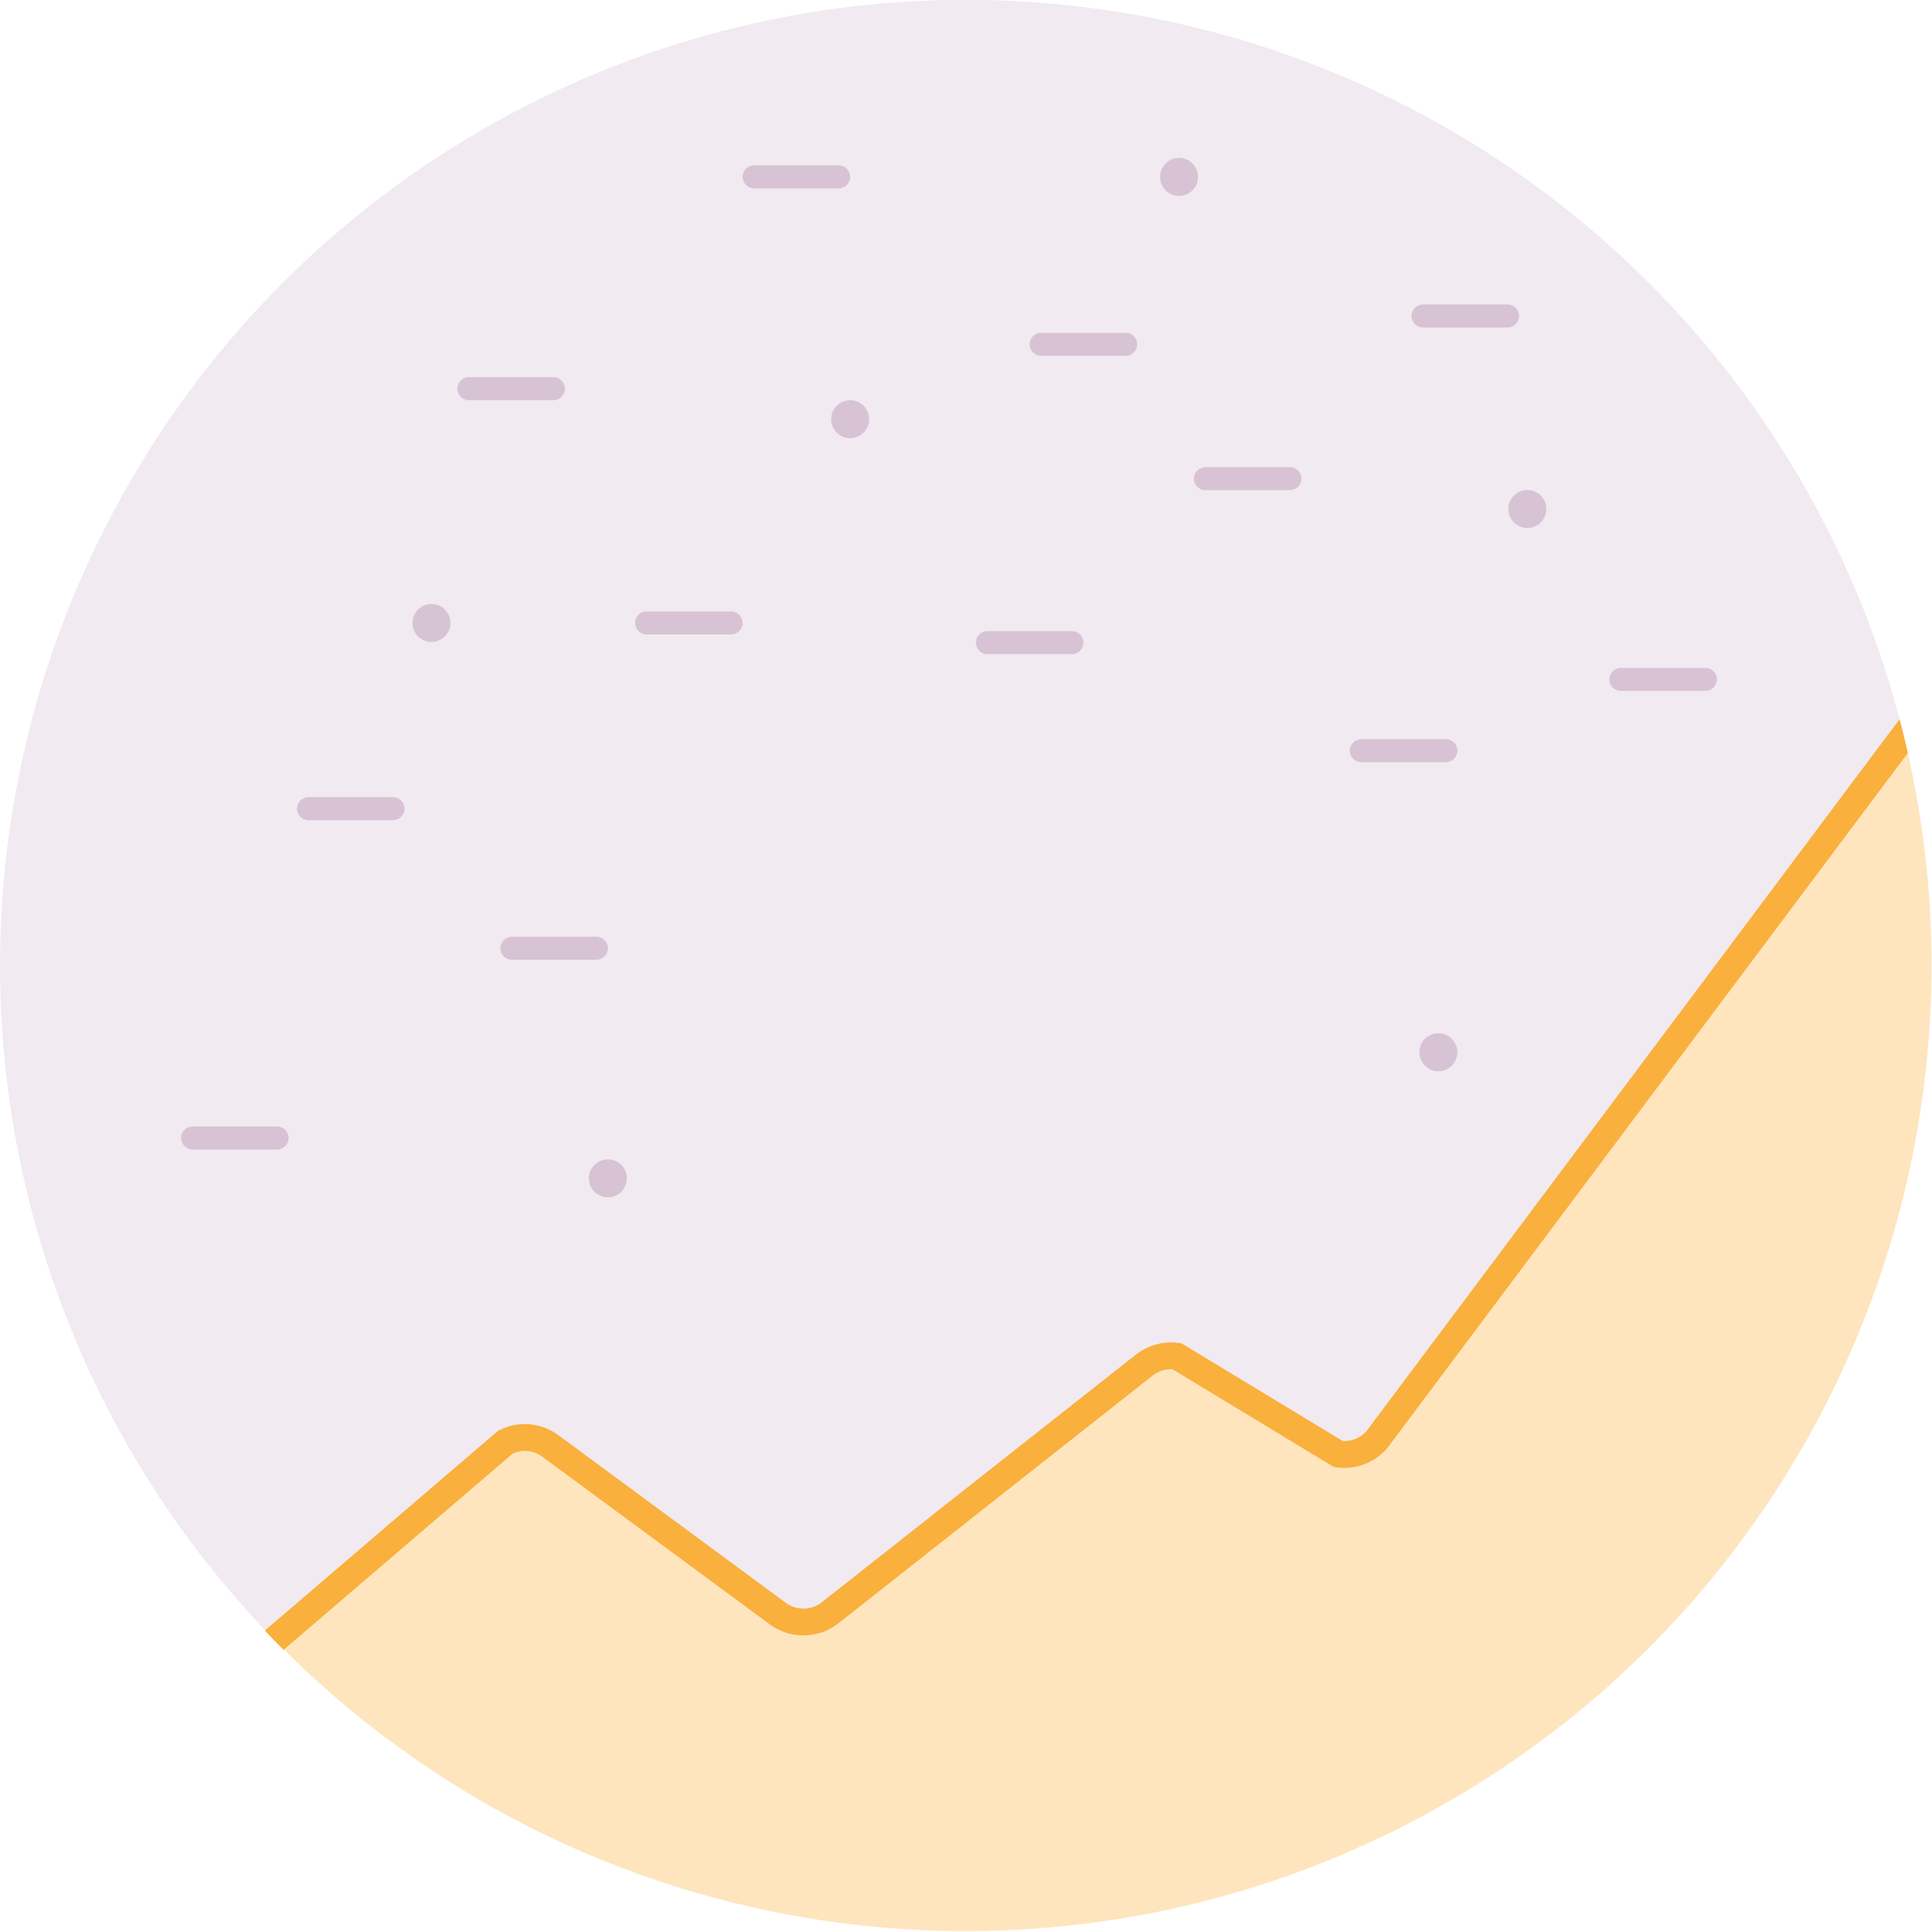
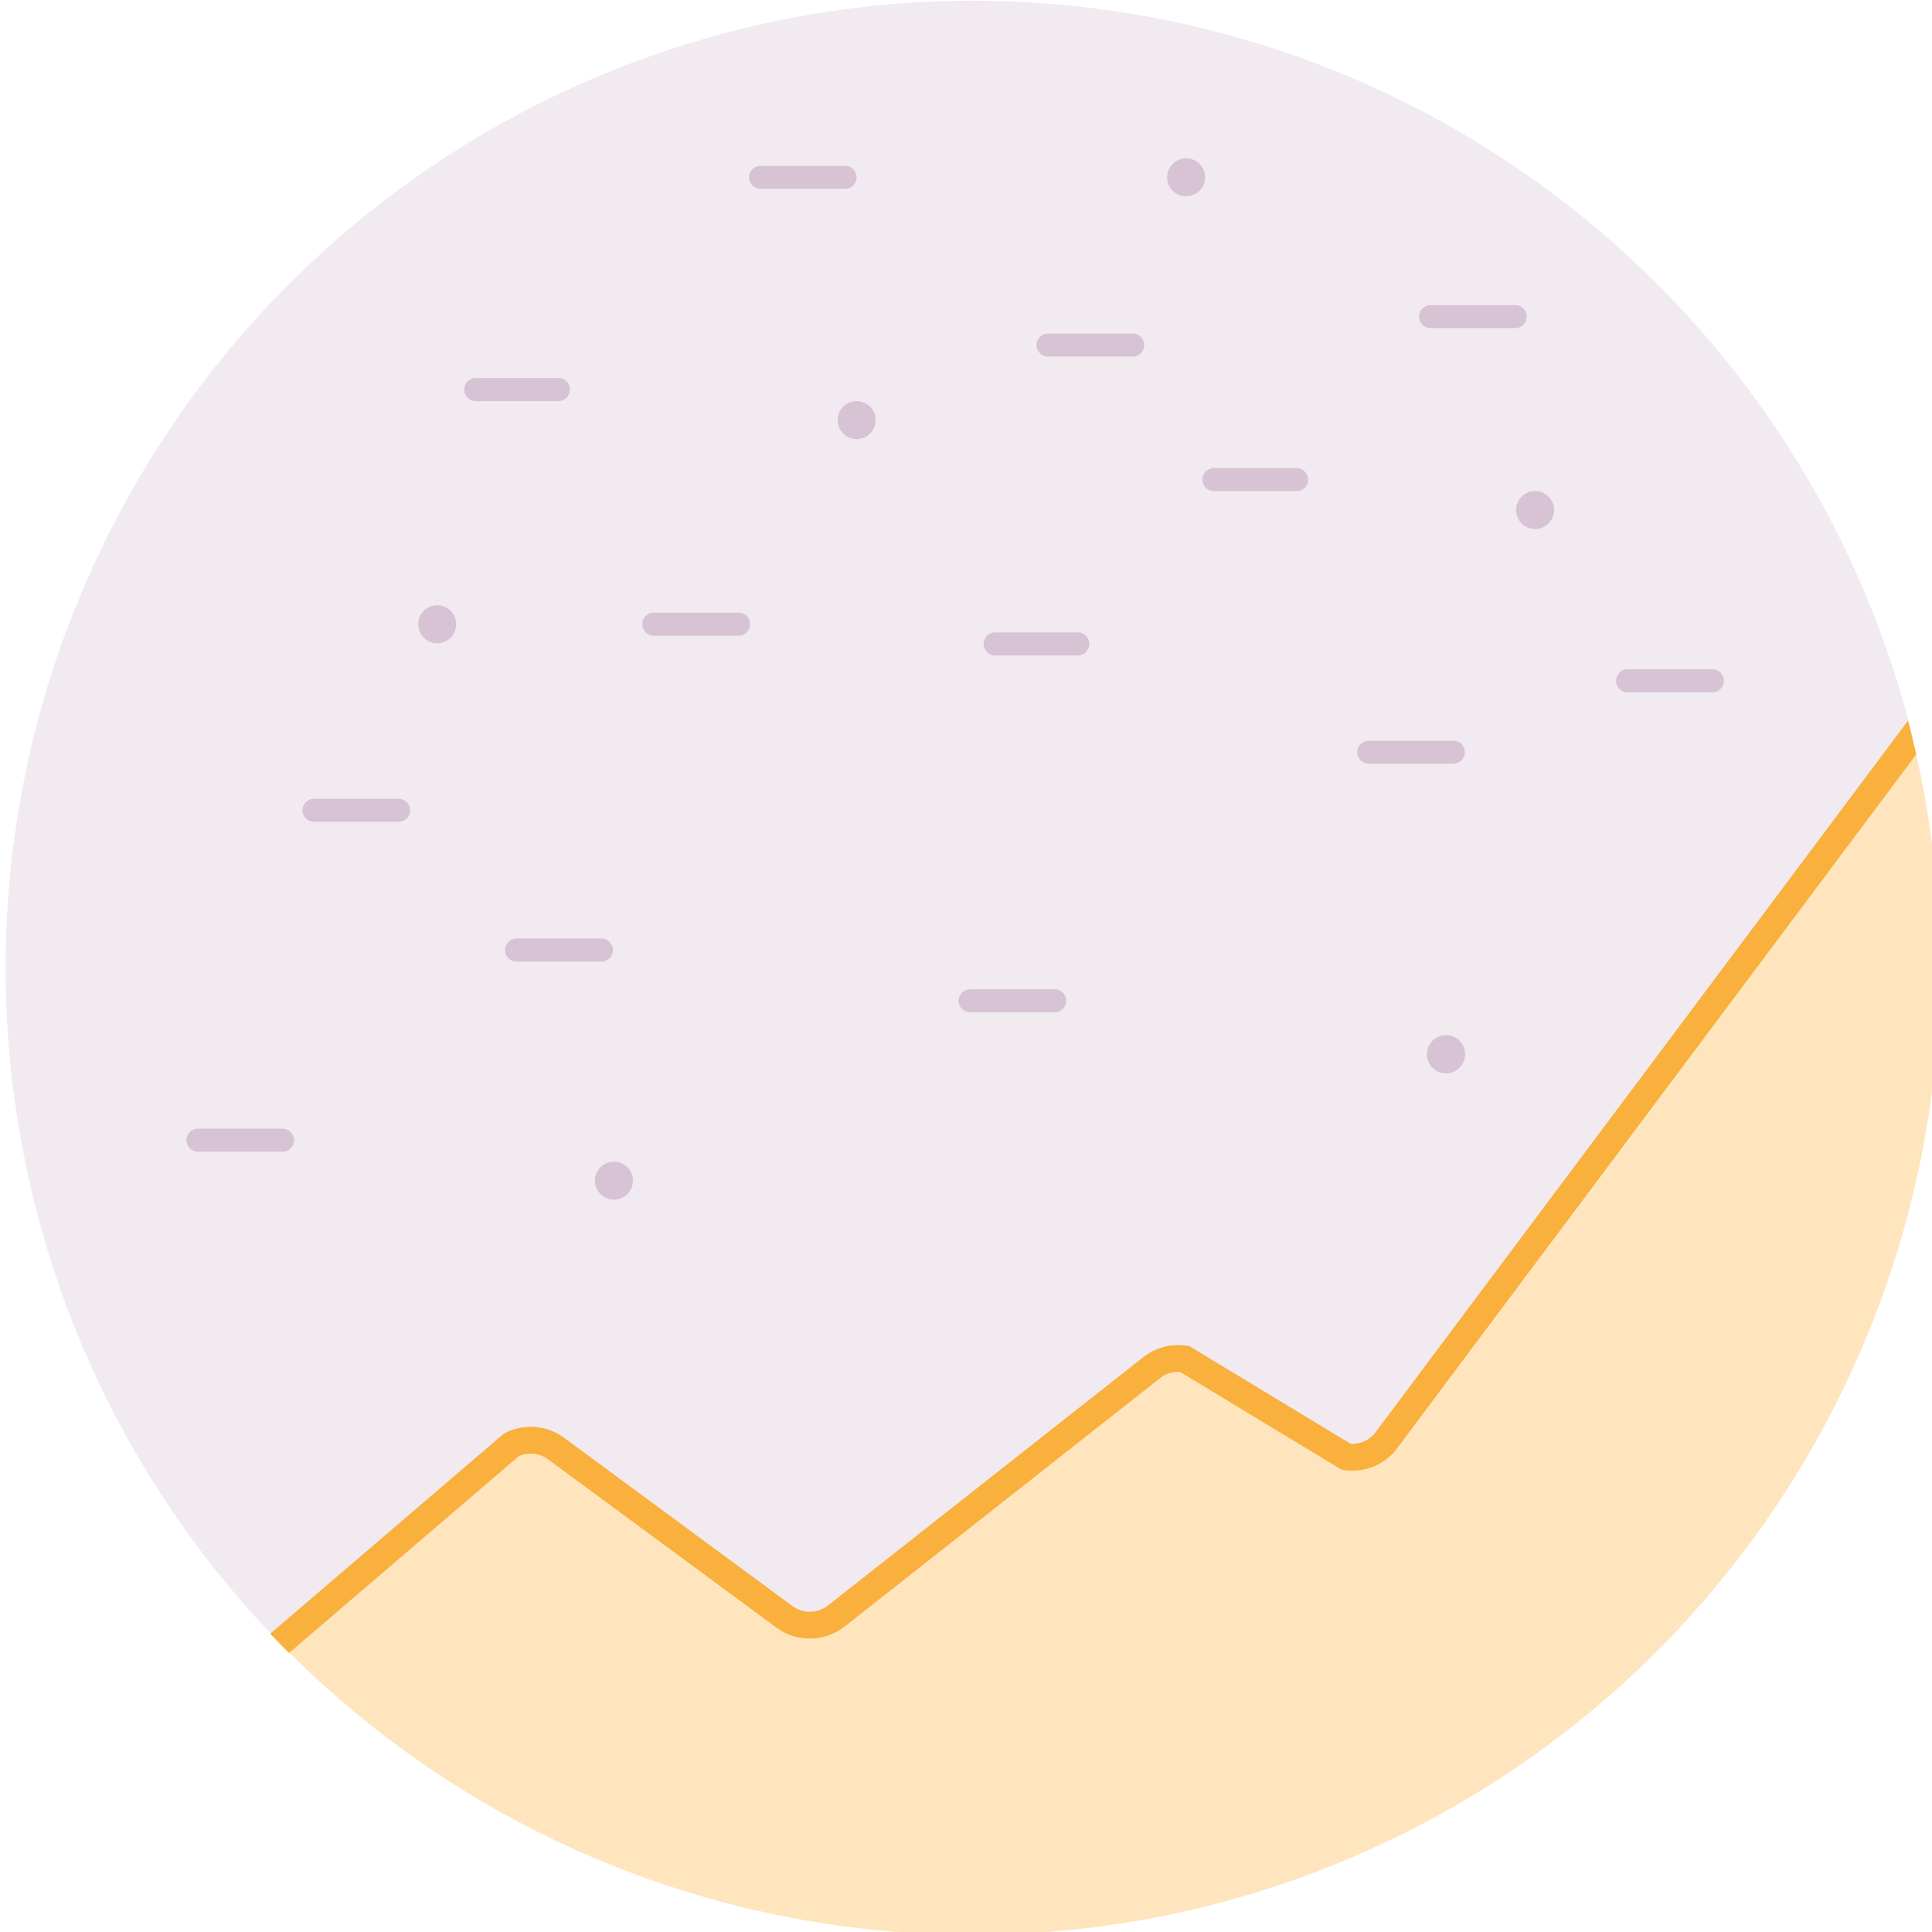
- <svg xmlns="http://www.w3.org/2000/svg" width="252" height="252.071" viewBox="0 0 252 252.071">
+ <svg xmlns="http://www.w3.org/2000/svg" id="Calque_1" data-name="Calque 1" viewBox="0 0 180 180">
  <defs>
-     <style>
-             .cls-1,.cls-7{fill:none}.cls-2{opacity:.2}.cls-3,.cls-4{fill:#702963}.cls-4{opacity:.1}.cls-5{fill:#fbb03b;opacity:.33}.cls-6{clip-path:url(#clip-path)}.cls-7{stroke:#f9b03c;stroke-miterlimit:10;stroke-width:3.5px}
-         </style>
+     <style>.cls-1,.cls-7{fill:none;}.cls-2{opacity:0.2;}.cls-3,.cls-4{fill:#702963;}.cls-4{opacity:0.1;}.cls-5{fill:#fbb03b;opacity:0.33;}.cls-6{clip-path:url(#clip-path);}.cls-7{stroke:#f9b03c;stroke-miterlimit:10;stroke-width:2.5px;}</style>
    <clipPath id="clip-path">
-       <circle id="Ellipse_3193" cx="126" cy="126" r="126" class="cls-1" data-name="Ellipse 3193" transform="translate(2166.388 411.644)" />
+       <circle class="cls-1" cx="90.6" cy="90.2" r="90.14" />
    </clipPath>
  </defs>
-   <g id="Groupe_15953" data-name="Groupe 15953" transform="translate(-719 -245)">
-     <g id="Groupe_14729" class="cls-2" data-name="Groupe 14729" transform="translate(-1447.388 -166.573)">
-       <path id="Tracé_51809" d="M2344 511.019h11.028a1.5 1.5 0 0 0 0-3H2344a1.5 1.5 0 0 0 0 3z" class="cls-3" data-name="Tracé 51809" />
-       <path id="Tracé_51810" d="M2295.213 496.919h11.028a1.5 1.5 0 0 0 0-3h-11.028a1.5 1.5 0 0 0 0 3z" class="cls-3" data-name="Tracé 51810" />
-       <path id="Tracé_49200" d="M2261.779 494.352h-11.028a1.5 1.5 0 0 1 0-3h11.028a1.5 1.5 0 0 1 0 3z" class="cls-3" data-name="Tracé 49200" />
-       <path id="Tracé_49200-2" d="M2238.6 463.792h-11.03a1.5 1.5 0 0 1 0-3h11.03a1.5 1.5 0 0 1 0 3z" class="cls-3" data-name="Tracé 49200" />
-       <path id="Tracé_49200-3" d="M2334.688 475.526h-11.028a1.5 1.5 0 0 1 0-3h11.028a1.5 1.5 0 0 1 0 3z" class="cls-3" data-name="Tracé 49200" />
-       <path id="Tracé_51811" d="M2206.637 518.584h11.028a1.5 1.5 0 0 0 0-3h-11.028a1.5 1.5 0 0 0 0 3z" class="cls-3" data-name="Tracé 51811" />
-       <path id="Tracé_49200-4" d="M2313.255 458h-11.028a1.5 1.5 0 0 1 0-3h11.028a1.5 1.5 0 0 1 0 3z" class="cls-3" data-name="Tracé 49200" />
-       <path id="Tracé_49200-5" d="M2275.807 436.153h-11.028a1.5 1.5 0 0 1 0-3h11.028a1.5 1.5 0 0 1 0 3z" class="cls-3" data-name="Tracé 49200" />
-       <path id="Tracé_51812" d="M2204.044 560.05a1.5 1.5 0 0 0-1.5-1.5h-11.028a1.5 1.5 0 0 0 0 3h11.028a1.5 1.5 0 0 0 1.5-1.5z" class="cls-3" data-name="Tracé 51812" />
-       <path id="Tracé_49200-6" d="M2363.08 454.3h-11.028a1.5 1.5 0 0 1 0-3h11.028a1.5 1.5 0 0 1 0 3z" class="cls-3" data-name="Tracé 49200" />
-       <path id="Tracé_51813" d="M2377.861 501.715h11.028a1.5 1.5 0 0 0 0-3h-11.028a1.5 1.5 0 0 0 0 3z" class="cls-3" data-name="Tracé 51813" />
-       <path id="Tracé_51814" d="M2233.172 536.793h11.028a1.5 1.5 0 0 0 0-3h-11.028a1.5 1.5 0 0 0 0 3z" class="cls-3" data-name="Tracé 51814" />
-       <circle id="Ellipse_3189" cx="2.477" cy="2.477" r="2.477" class="cls-3" data-name="Ellipse 3189" transform="translate(2363.184 475.503)" />
-       <path id="Tracé_51815" d="M2354.053 551.337a2.477 2.477 0 1 0-2.477-2.477 2.477 2.477 0 0 0 2.477 2.477z" class="cls-3" data-name="Tracé 51815" />
-       <path id="Tracé_51816" d="M2245.7 567.794a2.477 2.477 0 1 0-2.476-2.476 2.477 2.477 0 0 0 2.476 2.476z" class="cls-3" data-name="Tracé 51816" />
-       <circle id="Ellipse_3190" cx="2.477" cy="2.477" r="2.477" class="cls-3" data-name="Ellipse 3190" transform="translate(2220.203 490.375)" />
-       <circle id="Ellipse_3191" cx="2.477" cy="2.477" r="2.477" class="cls-3" data-name="Ellipse 3191" transform="translate(2317.742 432.176)" />
-       <circle id="Ellipse_3192" cx="2.477" cy="2.477" r="2.477" class="cls-3" data-name="Ellipse 3192" transform="translate(2274.83 463.792)" />
-     </g>
-     <g id="Groupe_14730" data-name="Groupe 14730" transform="translate(-1447.388 -166.573)">
-       <path id="Tracé_51817" d="M2238.053 600.12l29.971 22.091a5.63 5.63 0 0 0 6.589-.147l41.163-32.456a5.628 5.628 0 0 1 4.167-1.086l21.072 12.764a5.629 5.629 0 0 0 5-1.855l68.777-91.846A126.008 126.008 0 1 0 2202.2 625.548l30.164-25.838a5.628 5.628 0 0 1 5.689.41z" class="cls-4" data-name="Tracé 51817" />
-       <path id="Tracé_51818" d="M2346.01 599.431a5.629 5.629 0 0 1-5 1.855l-21.072-12.764a5.628 5.628 0 0 0-4.167 1.086l-41.163 32.456a5.63 5.63 0 0 1-6.589.147l-29.971-22.091a5.628 5.628 0 0 0-5.69-.41l-30.158 25.838a126.026 126.026 0 0 0 212.588-117.963z" class="cls-5" data-name="Tracé 51818" />
-     </g>
-     <g id="Groupe_14733" data-name="Groupe 14733" transform="translate(-1447.388 -166.573)">
-       <g id="Groupe_14732" data-name="Groupe 14732">
-         <g id="Groupe_14731" class="cls-6" data-name="Groupe 14731">
-           <path id="Tracé_51819" d="M2423.878 495.445l-77.868 103.986a5.629 5.629 0 0 1-5 1.855l-21.072-12.764a5.628 5.628 0 0 0-4.167 1.086l-41.163 32.456a5.63 5.63 0 0 1-6.589.147l-29.971-22.091a5.628 5.628 0 0 0-5.69-.41l-35.333 30.266" class="cls-7" data-name="Tracé 51819" />
-         </g>
-       </g>
-     </g>
+   <g class="cls-2">
+     <path class="cls-3" d="M127.52,71.15h7.89a1.07,1.07,0,1,0,0-2.14h-7.89a1.07,1.07,0,1,0,0,2.14Z" />
+     <path class="cls-3" d="M92.62,61.07h7.89a1.08,1.08,0,0,0,0-2.15H92.62a1.08,1.08,0,0,0,0,2.15Z" />
+     <path id="Tracé_49200" data-name="Tracé 49200" class="cls-3" d="M68.7,59.23H60.81a1.08,1.08,0,0,1,0-2.15H68.7a1.08,1.08,0,1,1,0,2.15Z" />
+     <path id="Tracé_49200-2" data-name="Tracé 49200" class="cls-3" d="M52.12,37.37H44.23a1.08,1.08,0,0,1,0-2.15h7.89a1.08,1.08,0,0,1,0,2.15Z" />
+     <path id="Tracé_49200-3" data-name="Tracé 49200" class="cls-3" d="M120.86,45.76H113a1.08,1.08,0,0,1,0-2.15h7.89a1.08,1.08,0,0,1,0,2.15Z" />
+     <path class="cls-3" d="M29.25,76.56h7.89a1.07,1.07,0,1,0,0-2.14H29.25a1.07,1.07,0,1,0,0,2.14Z" />
+     <path id="Tracé_49200-4" data-name="Tracé 49200" class="cls-3" d="M105.53,33.22H97.64a1.07,1.07,0,0,1,0-2.14h7.89a1.07,1.07,0,0,1,0,2.14Z" />
+     <path id="Tracé_49200-5" data-name="Tracé 49200" class="cls-3" d="M78.74,17.59H70.85a1.07,1.07,0,1,1,0-2.14h7.89a1.07,1.07,0,1,1,0,2.14Z" />
+     <path class="cls-3" d="M27.4,106.23a1.07,1.07,0,0,0-1.07-1.07H18.44a1.07,1.07,0,1,0,0,2.14h7.89A1.07,1.07,0,0,0,27.4,106.23Z" />
+     <path id="Tracé_49200-6" data-name="Tracé 49200" class="cls-3" d="M141.17,30.57h-7.89a1.07,1.07,0,1,1,0-2.14h7.89a1.07,1.07,0,1,1,0,2.14Z" />
+     <path class="cls-3" d="M151.75,64.5h7.89a1.08,1.08,0,0,0,0-2.15h-7.89a1.08,1.08,0,1,0,0,2.15Z" />
+     <path class="cls-3" d="M48.24,89.59h7.89a1.08,1.08,0,0,0,0-2.15H48.24a1.08,1.08,0,1,0,0,2.15Z" />
+     <path class="cls-3" d="M90.38,94.31h7.89a1.07,1.07,0,1,0,0-2.14H90.38a1.07,1.07,0,1,0,0,2.14Z" />
+     <circle class="cls-3" cx="143.02" cy="47.52" r="1.77" />
+     <path class="cls-3" d="M134.72,100a1.78,1.78,0,1,0-1.78-1.78A1.78,1.78,0,0,0,134.72,100Z" />
+     <path class="cls-3" d="M57.2,111.77A1.77,1.77,0,1,0,55.43,110,1.77,1.77,0,0,0,57.2,111.77Z" />
+     <circle class="cls-3" cx="40.73" cy="58.16" r="1.77" />
+     <circle class="cls-3" cx="110.51" cy="16.52" r="1.77" />
+     <circle class="cls-3" cx="79.81" cy="39.14" r="1.77" />
+   </g>
+   <path class="cls-4" d="M51.73,134.9l21.44,15.8a4,4,0,0,0,4.71-.11l29.45-23.21a4,4,0,0,1,3-.78l15.08,9.13A4,4,0,0,0,129,134.4l49.2-65.7A90.14,90.14,0,1,0,26.08,153.09L47.66,134.6A4,4,0,0,1,51.73,134.9Z" />
+   <path class="cls-5" d="M129,134.4a4,4,0,0,1-3.57,1.33l-15.08-9.13a4,4,0,0,0-3,.78L77.88,150.59a4,4,0,0,1-4.71.11L51.73,134.9a4,4,0,0,0-4.07-.3L26.08,153.09A90.15,90.15,0,0,0,178.16,68.7Z" />
+   <g class="cls-6">
+     <path class="cls-7" d="M184.67,60,129,134.4a4,4,0,0,1-3.57,1.33l-15.08-9.13a4,4,0,0,0-3,.78L77.88,150.59a4,4,0,0,1-4.71.11L51.73,134.9a4,4,0,0,0-4.07-.3L22.38,156.25" />
  </g>
</svg>
